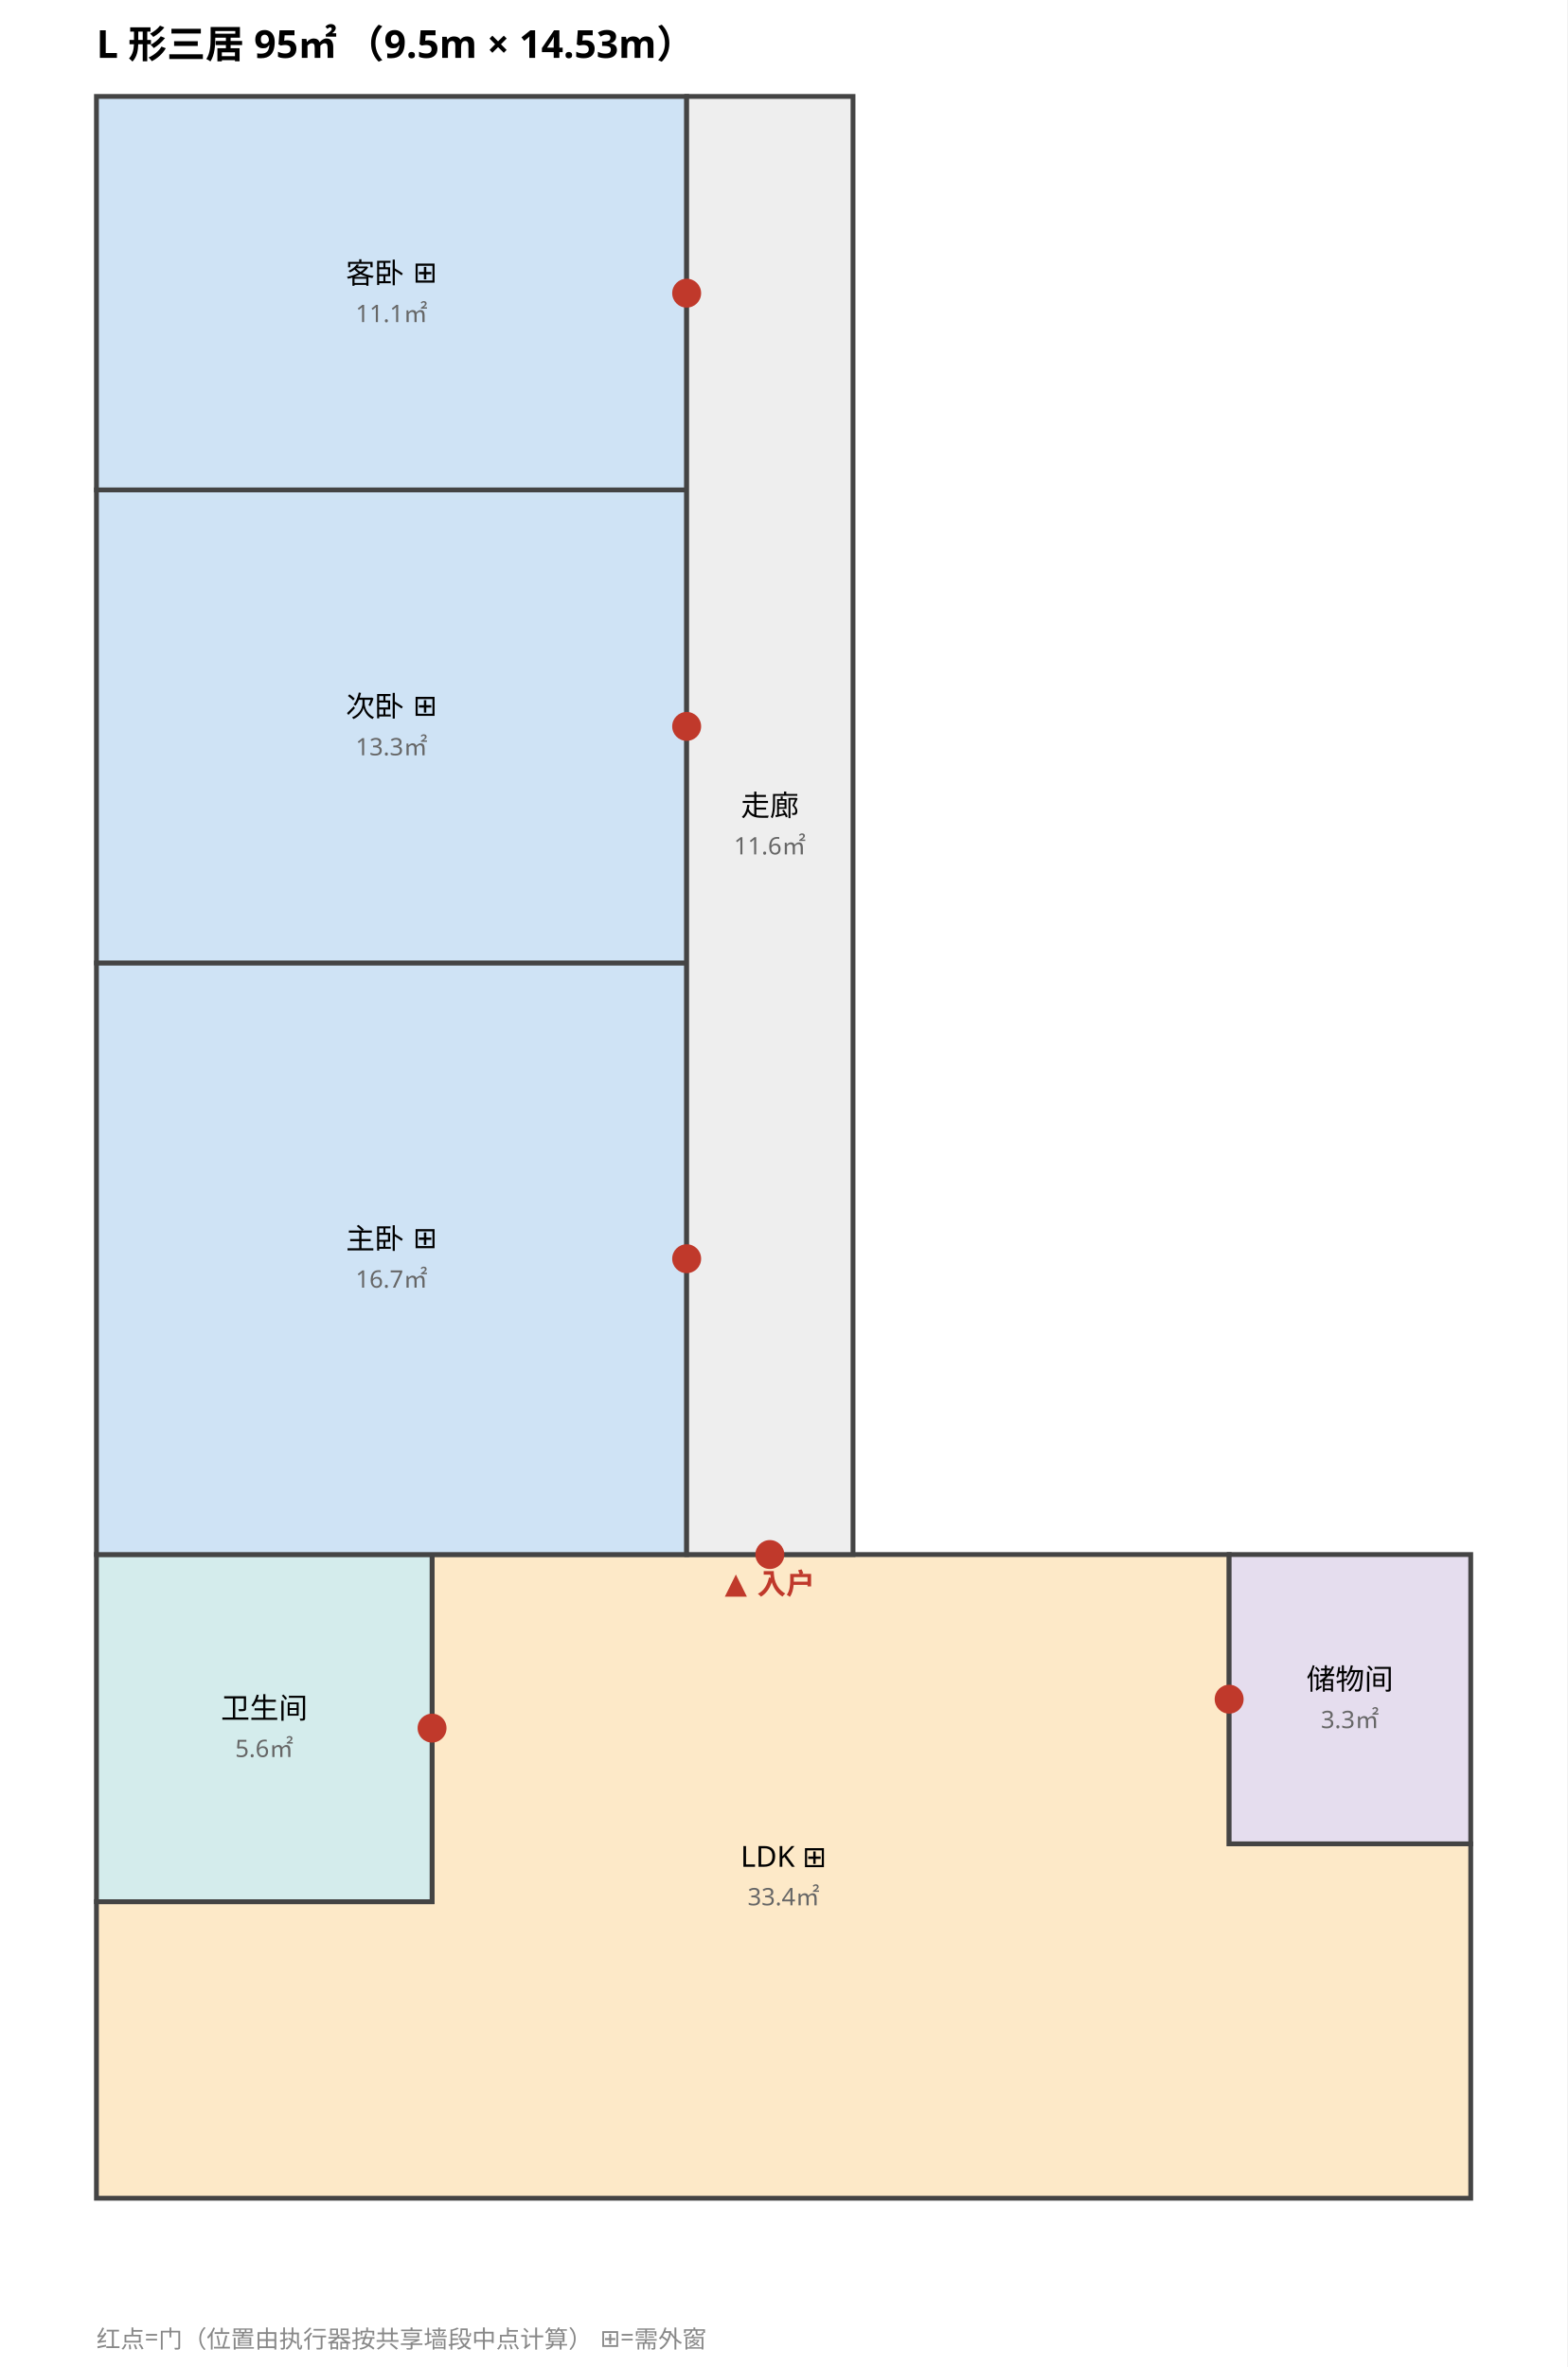
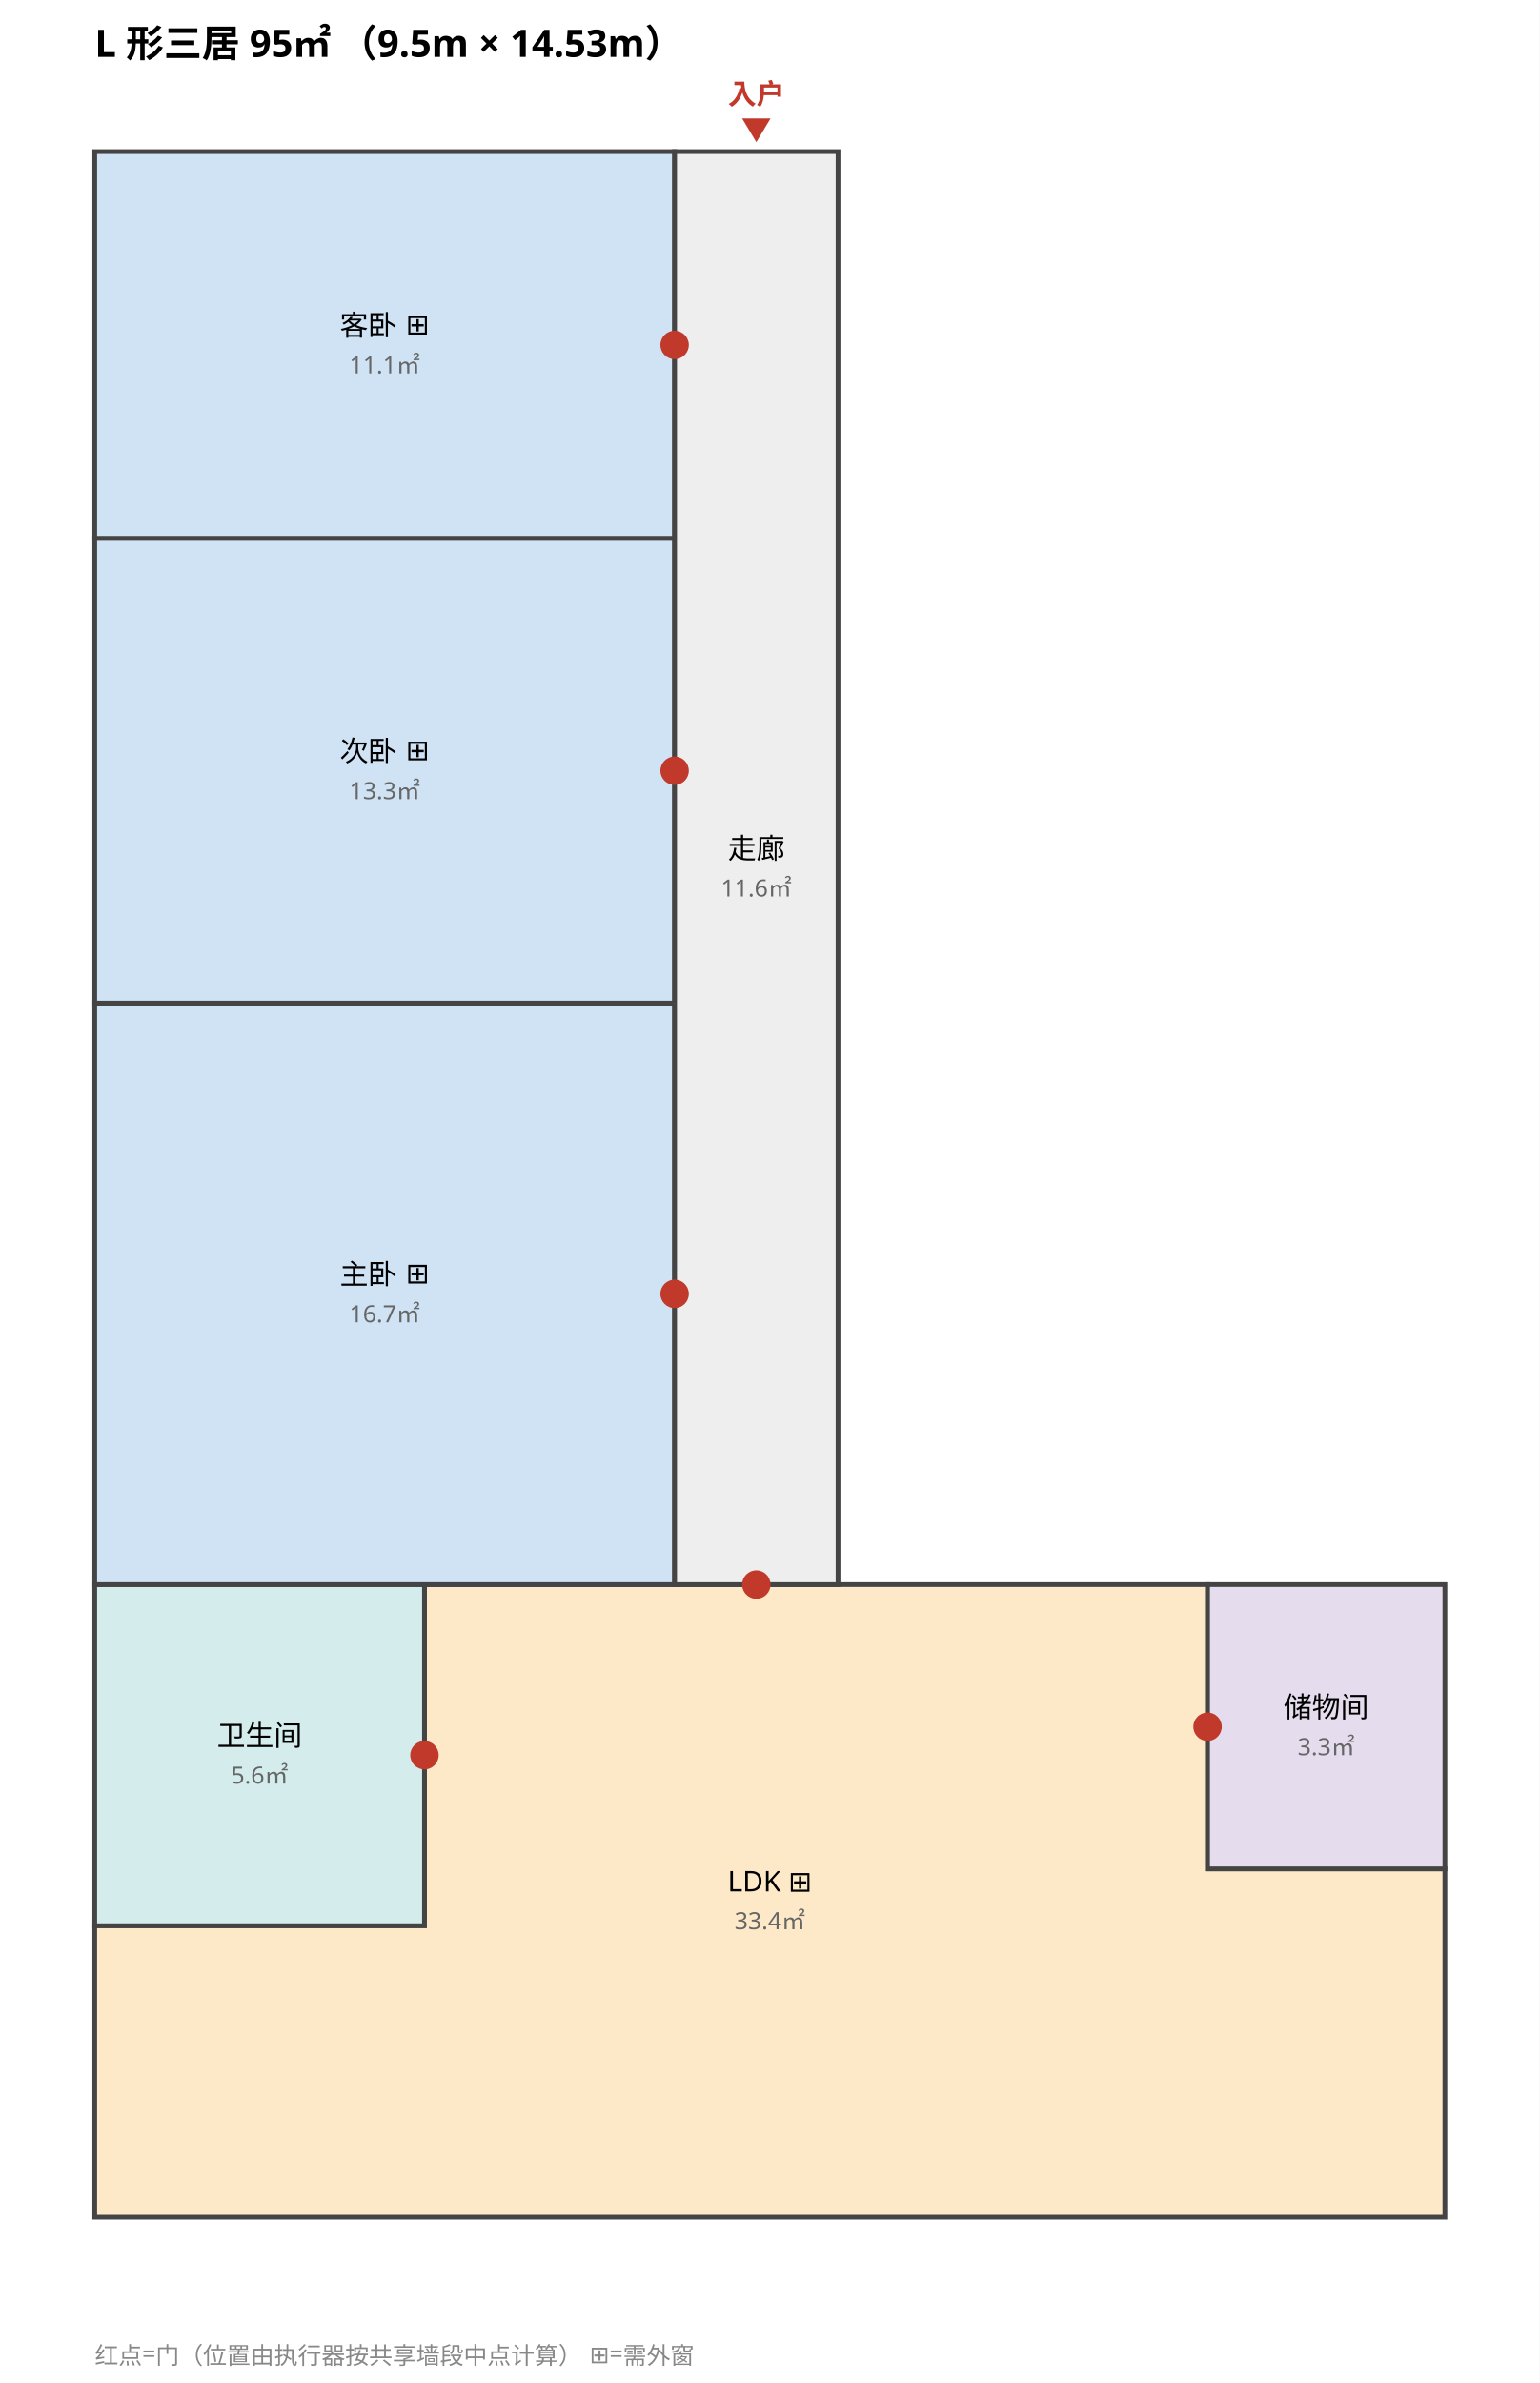
- <svg xmlns="http://www.w3.org/2000/svg" viewBox="0 0 650 981.8" font-family="sans-serif">
-   <rect width="650" height="981.8" fill="white" />
+ <svg xmlns="http://www.w3.org/2000/svg" viewBox="0 0 650 1005.8" font-family="sans-serif">
+   <rect width="650" height="1005.8" fill="white" />
  <text x="40" y="24" font-size="16" font-weight="bold">L 形三居 95㎡  （9.5m × 14.53m）</text>
-   <polygon points="40,911.8 610,911.8 610,764.8 509.8,764.8 509.8,644.8 179.2,644.8 179.2,788.8 40,788.8" fill="#fde9c8" stroke="#444" stroke-width="2" />
-   <text x="325" y="774.3" font-size="12" text-anchor="middle">LDK ⊞</text>
-   <text x="325" y="790.3" font-size="10" text-anchor="middle" fill="#666">33.4㎡</text>
-   <polygon points="40,788.8 179.2,788.8 179.2,644.8 40,644.8" fill="#d4ecec" stroke="#444" stroke-width="2" />
-   <text x="109.6" y="712.8" font-size="12" text-anchor="middle">卫生间</text>
-   <text x="109.6" y="728.8" font-size="10" text-anchor="middle" fill="#666">5.6㎡</text>
-   <polygon points="509.8,764.8 610,764.8 610,644.8 509.8,644.8" fill="#e5ddee" stroke="#444" stroke-width="2" />
-   <text x="559.9" y="700.8" font-size="12" text-anchor="middle">储物间</text>
-   <text x="559.9" y="716.8" font-size="10" text-anchor="middle" fill="#666">3.3㎡</text>
-   <polygon points="40,644.8 284.8,644.8 284.8,399.4 40,399.4" fill="#cfe3f5" stroke="#444" stroke-width="2" />
-   <text x="162.4" y="518.1" font-size="12" text-anchor="middle">主卧 ⊞</text>
-   <text x="162.4" y="534.1" font-size="10" text-anchor="middle" fill="#666">16.7㎡</text>
-   <polygon points="40,399.4 284.8,399.4 284.8,203.2 40,203.2" fill="#cfe3f5" stroke="#444" stroke-width="2" />
-   <text x="162.4" y="297.3" font-size="12" text-anchor="middle">次卧 ⊞</text>
-   <text x="162.4" y="313.3" font-size="10" text-anchor="middle" fill="#666">13.3㎡</text>
-   <polygon points="40,203.2 284.8,203.2 284.8,40 40,40" fill="#cfe3f5" stroke="#444" stroke-width="2" />
-   <text x="162.4" y="117.6" font-size="12" text-anchor="middle">客卧 ⊞</text>
-   <text x="162.4" y="133.6" font-size="10" text-anchor="middle" fill="#666">11.1㎡</text>
-   <polygon points="284.8,644.8 353.8,644.8 353.8,40 284.8,40" fill="#eeeeee" stroke="#444" stroke-width="2" />
-   <text x="319.3" y="338.4" font-size="12" text-anchor="middle">走廊</text>
-   <text x="319.3" y="354.4" font-size="10" text-anchor="middle" fill="#666">11.6㎡</text>
-   <circle cx="179.2" cy="716.8" r="6" fill="#c0392b" />
-   <circle cx="509.8" cy="704.8" r="6" fill="#c0392b" />
-   <circle cx="319.3" cy="644.8" r="6" fill="#c0392b" />
-   <circle cx="284.8" cy="522.1" r="6" fill="#c0392b" />
-   <circle cx="284.8" cy="301.3" r="6" fill="#c0392b" />
-   <circle cx="284.8" cy="121.6" r="6" fill="#c0392b" />
-   <text x="319.3" y="660.8" font-size="12" text-anchor="middle" fill="#c0392b" font-weight="bold">▲ 入户</text>
-   <text x="40" y="973.8" font-size="10" fill="#888">红点=门（位置由执行器按共享墙段中点计算） ⊞=需外窗</text>
+   <polygon points="40,935.8 610,935.8 610,788.8 509.8,788.8 509.8,668.8 179.2,668.8 179.2,812.8 40,812.8" fill="#fde9c8" stroke="#444" stroke-width="2" />
+   <text x="325" y="798.3" font-size="12" text-anchor="middle">LDK ⊞</text>
+   <text x="325" y="814.3" font-size="10" text-anchor="middle" fill="#666">33.4㎡</text>
+   <polygon points="40,812.8 179.2,812.8 179.2,668.8 40,668.8" fill="#d4ecec" stroke="#444" stroke-width="2" />
+   <text x="109.6" y="736.8" font-size="12" text-anchor="middle">卫生间</text>
+   <text x="109.6" y="752.8" font-size="10" text-anchor="middle" fill="#666">5.6㎡</text>
+   <polygon points="509.8,788.8 610,788.8 610,668.8 509.8,668.8" fill="#e5ddee" stroke="#444" stroke-width="2" />
+   <text x="559.9" y="724.8" font-size="12" text-anchor="middle">储物间</text>
+   <text x="559.9" y="740.8" font-size="10" text-anchor="middle" fill="#666">3.3㎡</text>
+   <polygon points="40,668.8 284.8,668.8 284.8,423.4 40,423.4" fill="#cfe3f5" stroke="#444" stroke-width="2" />
+   <text x="162.4" y="542.1" font-size="12" text-anchor="middle">主卧 ⊞</text>
+   <text x="162.4" y="558.1" font-size="10" text-anchor="middle" fill="#666">16.7㎡</text>
+   <polygon points="40,423.4 284.8,423.4 284.8,227.2 40,227.2" fill="#cfe3f5" stroke="#444" stroke-width="2" />
+   <text x="162.4" y="321.3" font-size="12" text-anchor="middle">次卧 ⊞</text>
+   <text x="162.4" y="337.3" font-size="10" text-anchor="middle" fill="#666">13.3㎡</text>
+   <polygon points="40,227.2 284.8,227.2 284.8,64 40,64" fill="#cfe3f5" stroke="#444" stroke-width="2" />
+   <text x="162.4" y="141.6" font-size="12" text-anchor="middle">客卧 ⊞</text>
+   <text x="162.4" y="157.6" font-size="10" text-anchor="middle" fill="#666">11.1㎡</text>
+   <polygon points="284.8,668.8 353.8,668.8 353.8,64 284.8,64" fill="#eeeeee" stroke="#444" stroke-width="2" />
+   <text x="319.3" y="362.4" font-size="12" text-anchor="middle">走廊</text>
+   <text x="319.3" y="378.4" font-size="10" text-anchor="middle" fill="#666">11.6㎡</text>
+   <circle cx="179.2" cy="740.8" r="6" fill="#c0392b" />
+   <circle cx="509.8" cy="728.8" r="6" fill="#c0392b" />
+   <circle cx="319.3" cy="668.8" r="6" fill="#c0392b" />
+   <circle cx="284.8" cy="546.1" r="6" fill="#c0392b" />
+   <circle cx="284.8" cy="325.3" r="6" fill="#c0392b" />
+   <circle cx="284.8" cy="145.6" r="6" fill="#c0392b" />
+   <polygon points="313.3,50 325.3,50 319.3,60" fill="#c0392b" />
+   <text x="319.3" y="44" font-size="12" text-anchor="middle" fill="#c0392b" font-weight="bold">入户</text>
+   <text x="40" y="997.8" font-size="10" fill="#888">红点=门（位置由执行器按共享墙段中点计算） ⊞=需外窗</text>
</svg>
